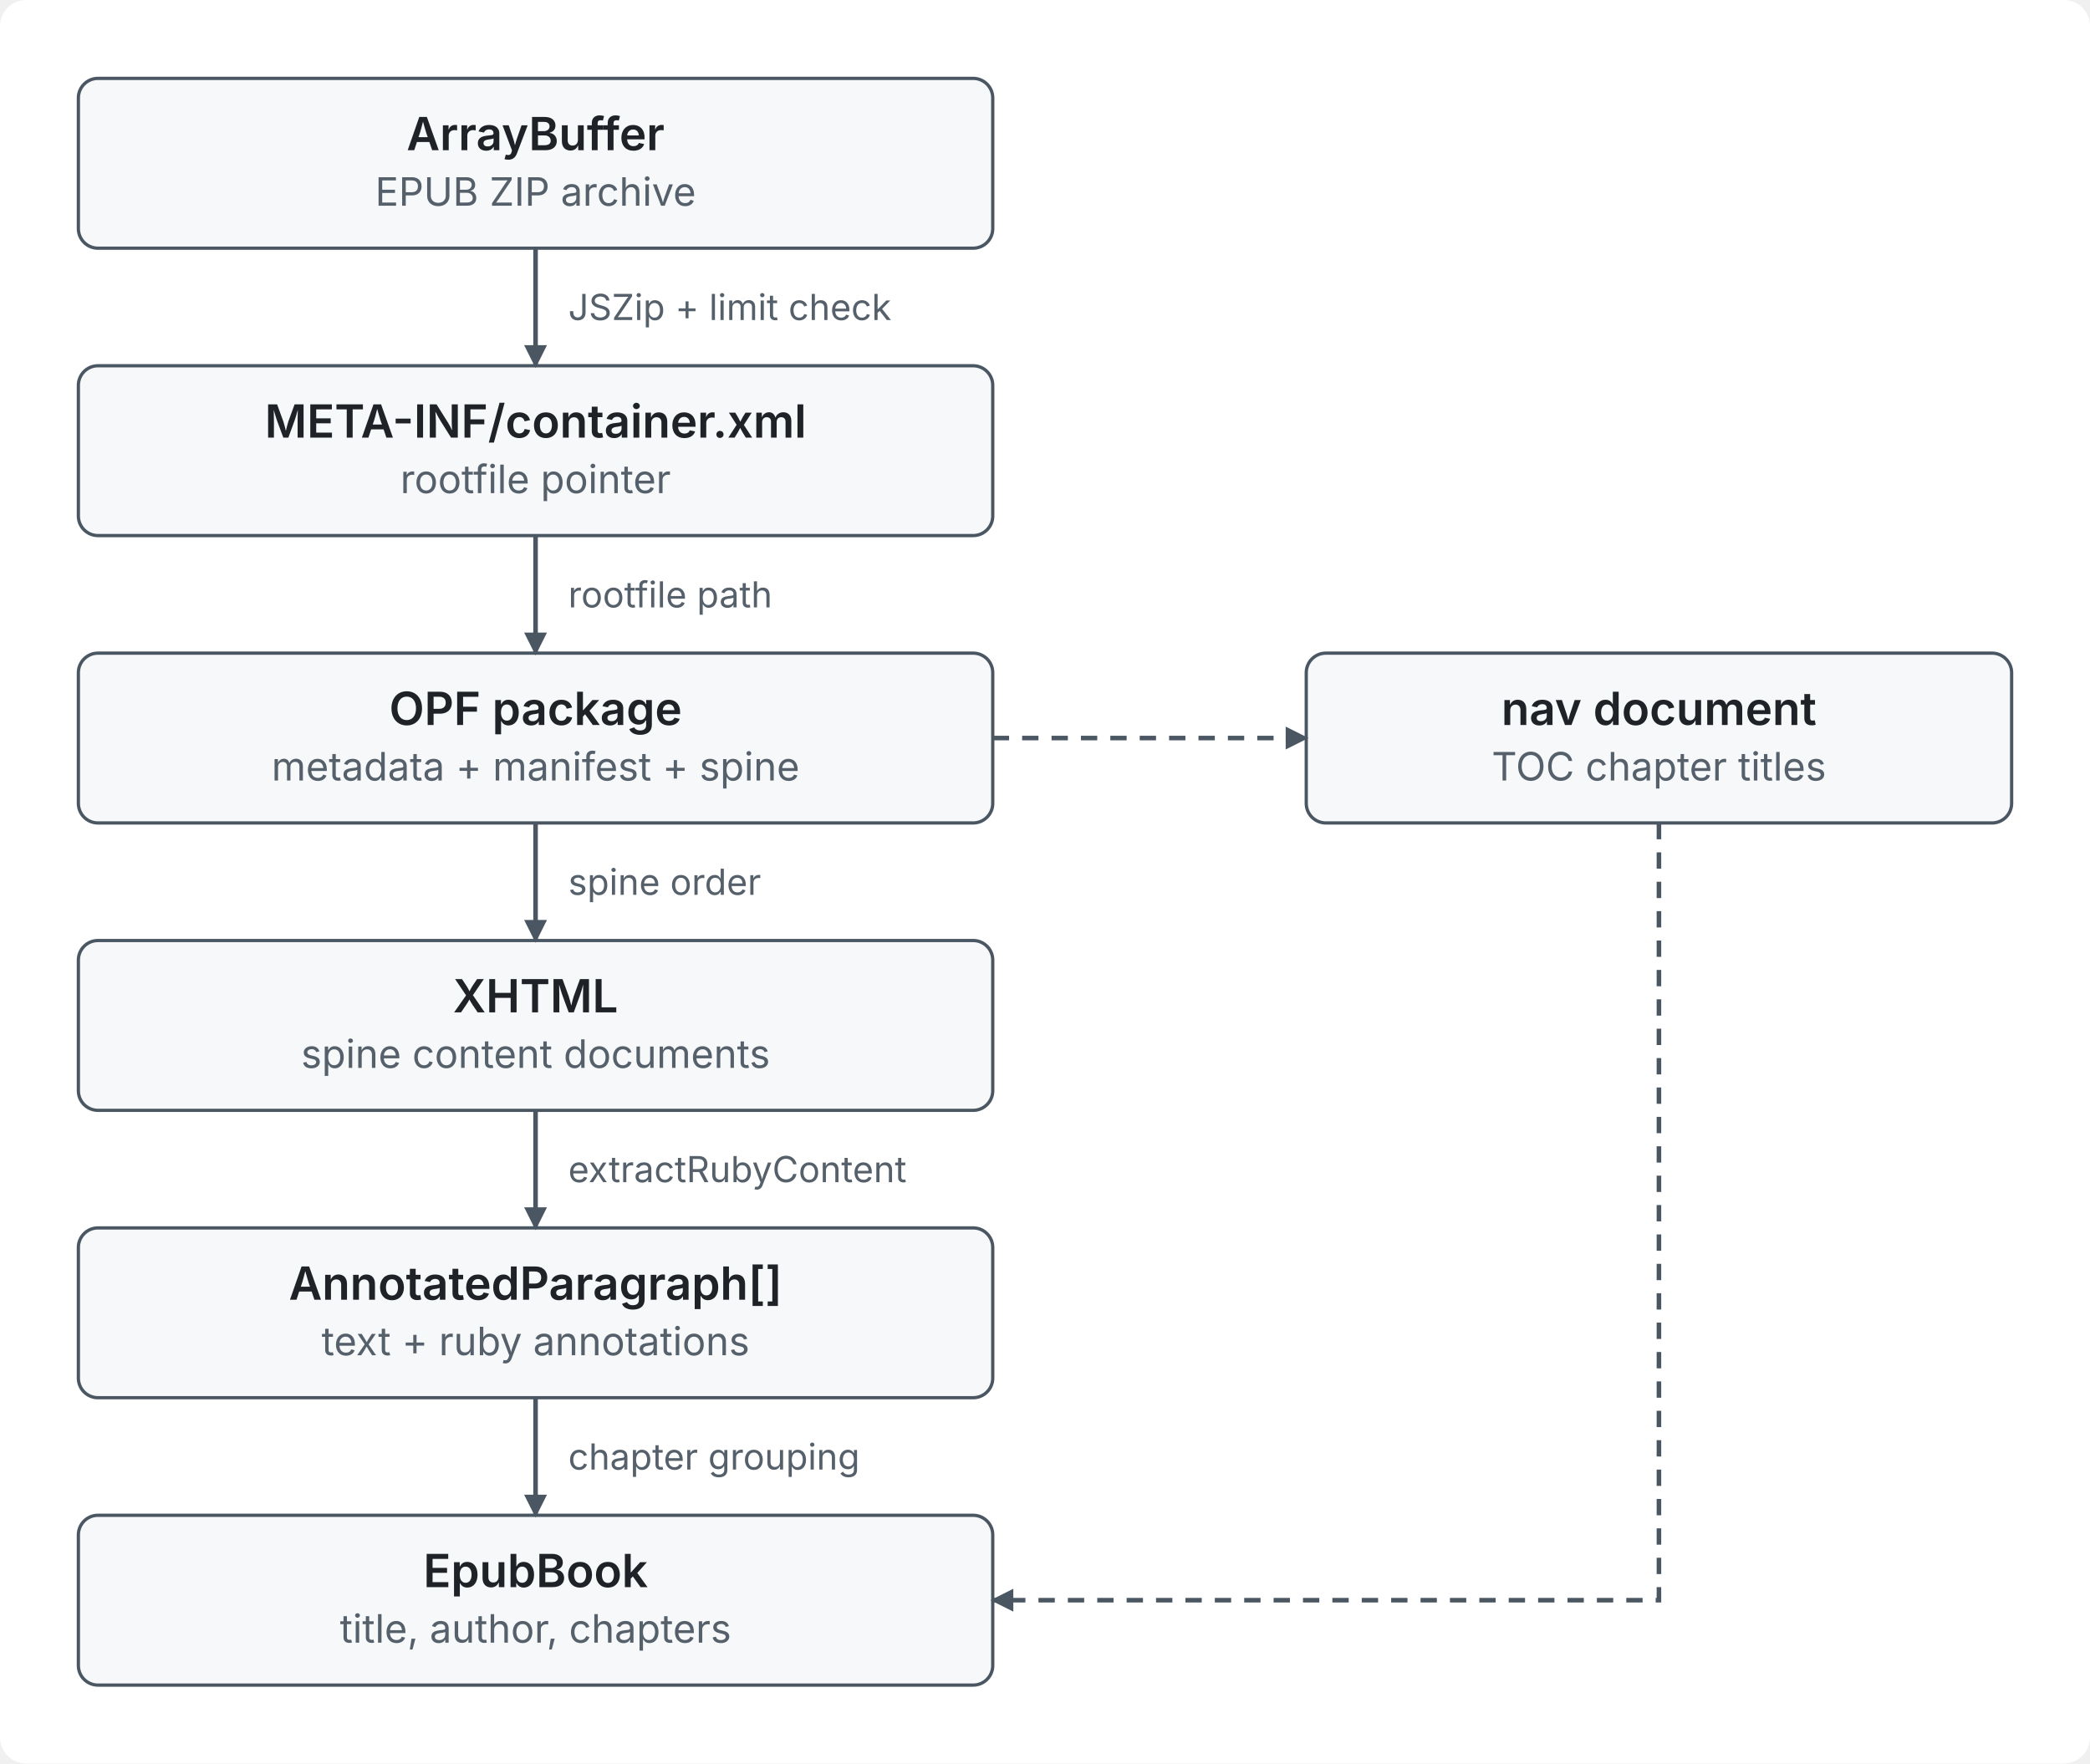
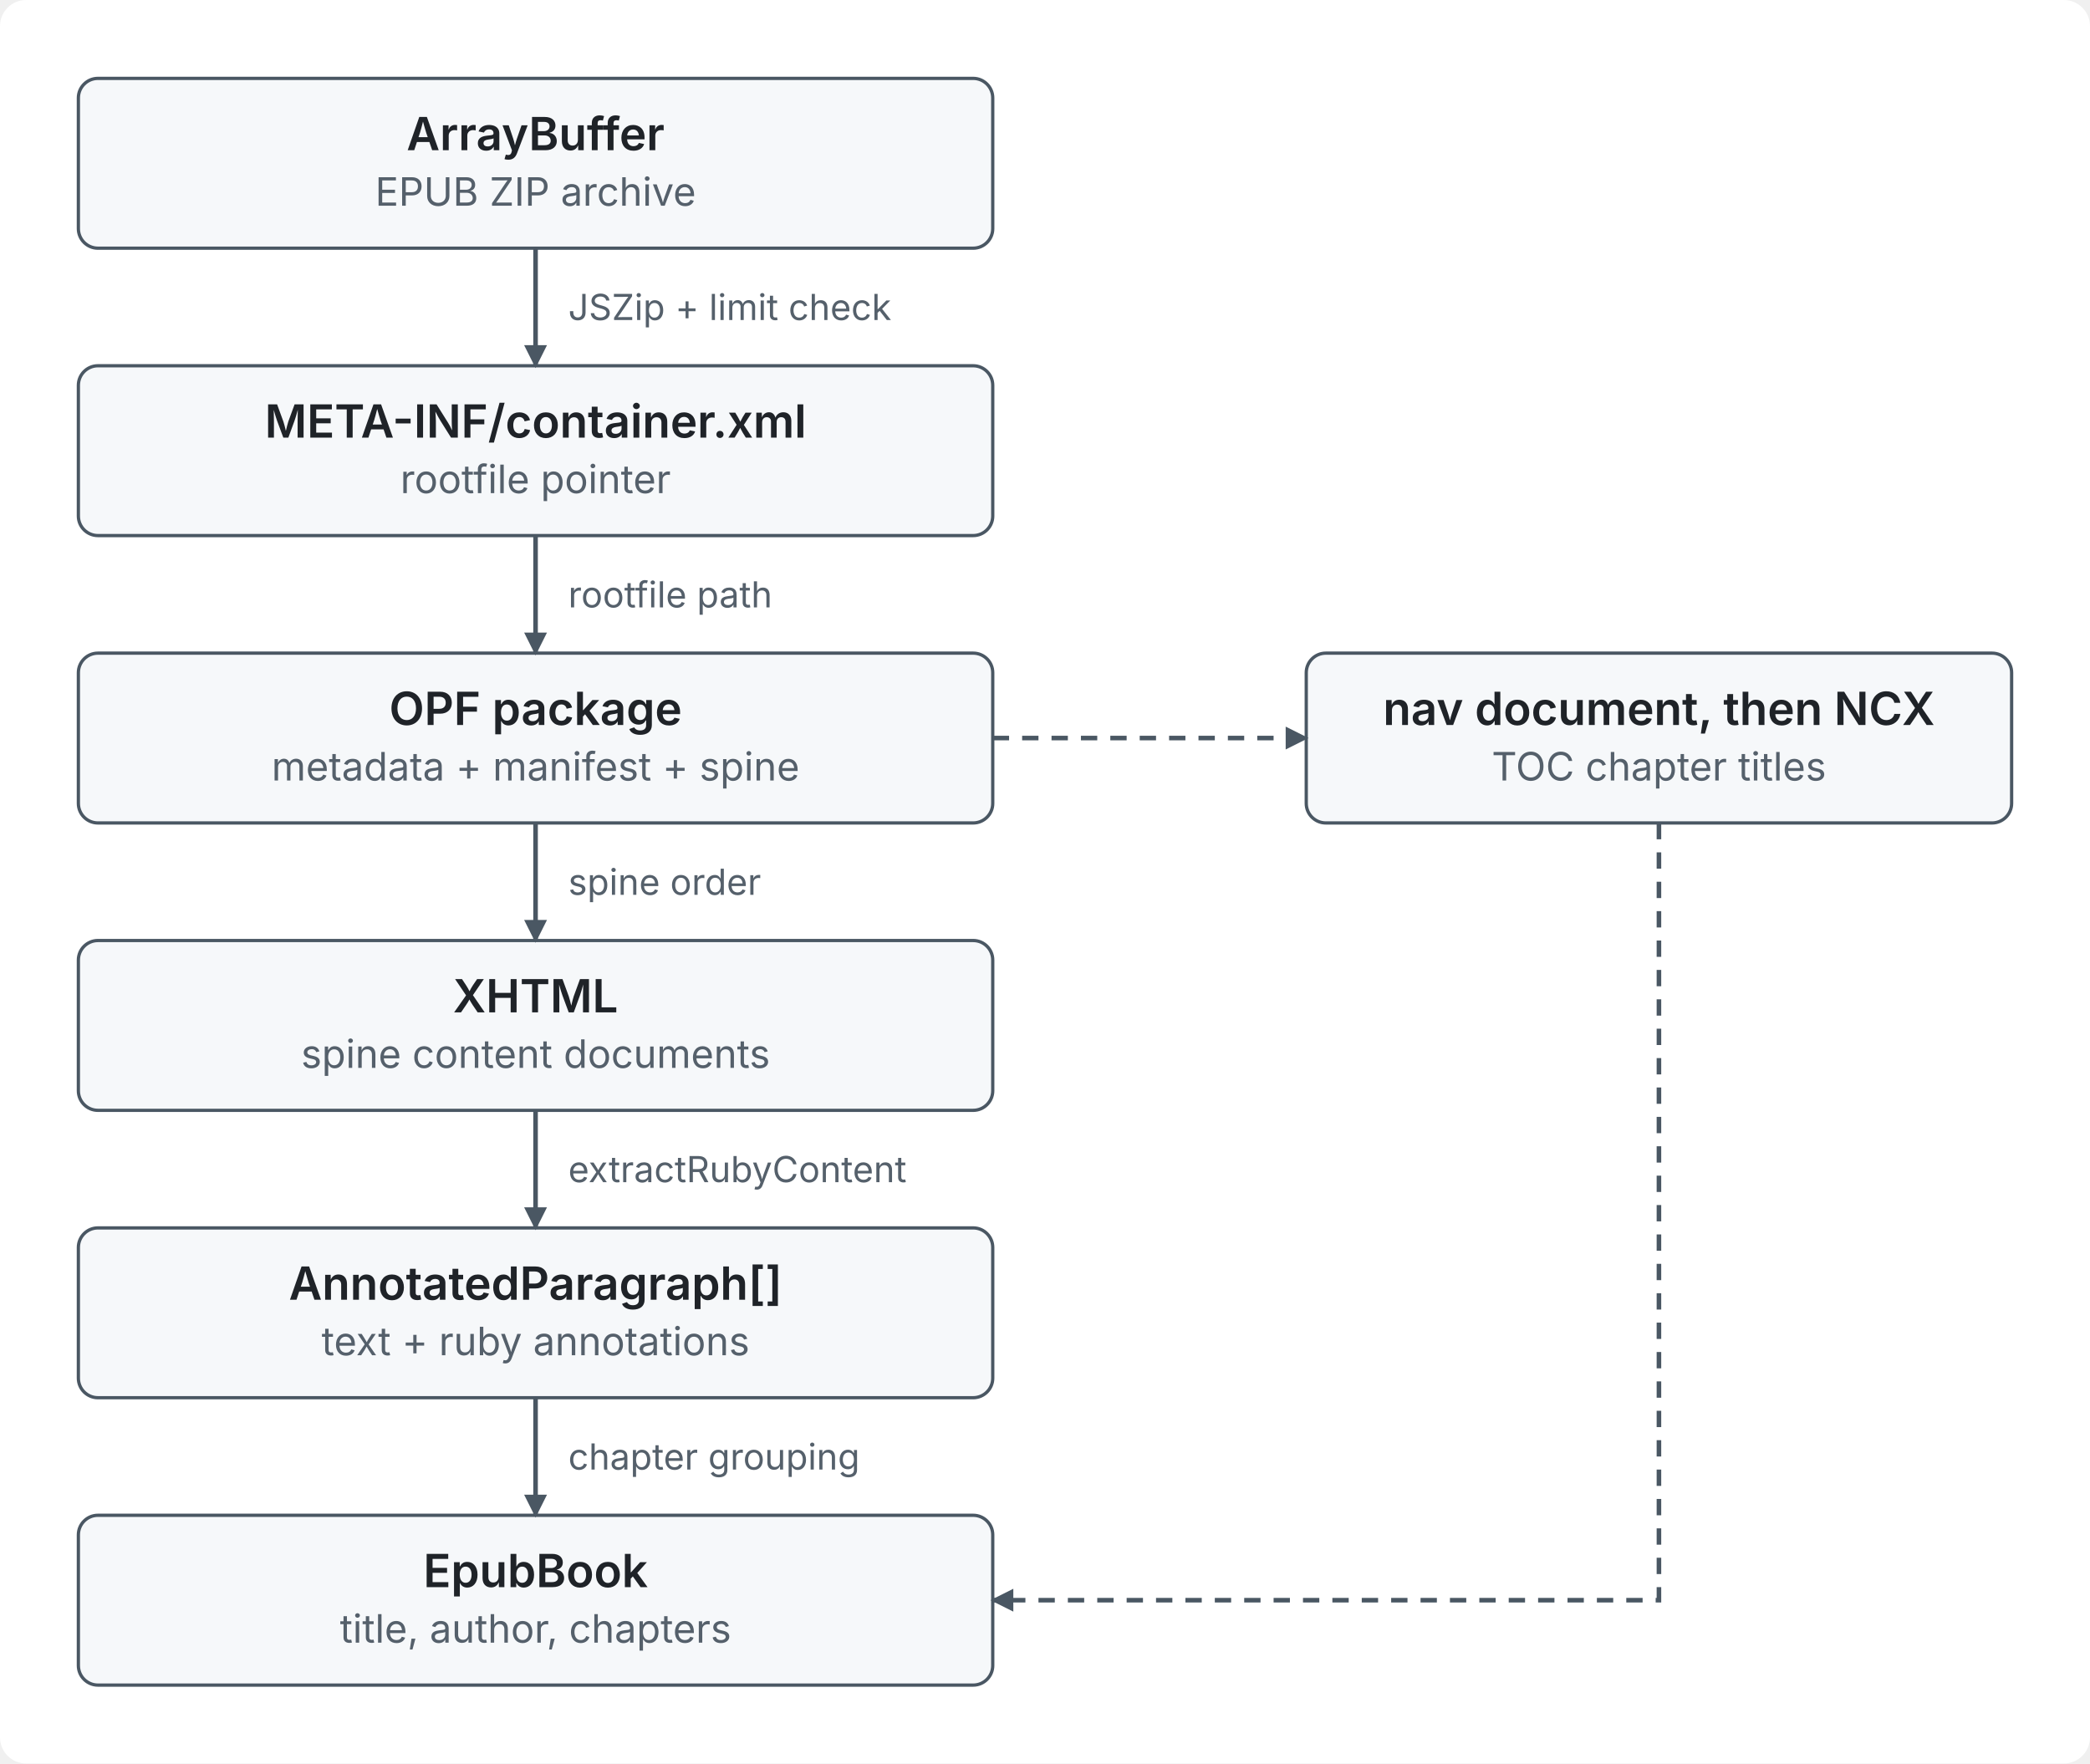
<svg xmlns="http://www.w3.org/2000/svg" viewBox="0 0 640 540" width="640" role="img">
  <style>
    text { font-family: system-ui, -apple-system, "Segoe UI", "Hiragino Sans", "Noto Sans JP", sans-serif; }
    .panel { fill: #ffffff; }
    .box { fill: #f6f8fa; stroke: #4a5763; stroke-width: 1; }
    .box-app { fill: #eaeef2; stroke: #4a5763; stroke-width: 1; }
    .name { fill: #1f2328; font-size: 14px; font-weight: 600; }
    .note { fill: #55606b; font-size: 12px; }
    .edge { stroke: #4a5763; stroke-width: 1.4; fill: none; }
    .head { fill: #4a5763; }
    .elabel { fill: #55606b; font-size: 11px; }
    @media (prefers-color-scheme: dark) {
      .panel { fill: #0d1117; }
      .box { fill: #161b22; stroke: #8b949e; }
      .box-app { fill: #1c2128; stroke: #8b949e; }
      .name { fill: #e6edf3; }
      .note { fill: #9198a1; }
      .edge { stroke: #8b949e; }
      .head { fill: #8b949e; }
      .elabel { fill: #9198a1; }
    }
  </style>
  <defs>
    <marker id="arrow" viewBox="0 0 10 10" refX="9" refY="5" markerUnits="userSpaceOnUse" markerWidth="7" markerHeight="7" orient="auto-start-reverse">
      <path class="head" d="M0 0 L10 5 L0 10 Z" />
    </marker>
  </defs>
  <rect class="panel" x="0" y="0" width="640" height="540" rx="8" />
  <rect class="box" x="24" y="24" width="280" height="52" rx="6" />
  <text class="name" x="164" y="46" text-anchor="middle">ArrayBuffer</text>
  <text class="note" x="164" y="63" text-anchor="middle">EPUB ZIP archive</text>
  <rect class="box" x="24" y="112" width="280" height="52" rx="6" />
  <text class="name" x="164" y="134" text-anchor="middle">META-INF/container.xml</text>
  <text class="note" x="164" y="151" text-anchor="middle">rootfile pointer</text>
  <rect class="box" x="24" y="200" width="280" height="52" rx="6" />
  <text class="name" x="164" y="222" text-anchor="middle">OPF package</text>
  <text class="note" x="164" y="239" text-anchor="middle">metadata + manifest + spine</text>
  <rect class="box" x="24" y="288" width="280" height="52" rx="6" />
  <text class="name" x="164" y="310" text-anchor="middle">XHTML</text>
  <text class="note" x="164" y="327" text-anchor="middle">spine content documents</text>
  <rect class="box" x="24" y="376" width="280" height="52" rx="6" />
  <text class="name" x="164" y="398" text-anchor="middle">AnnotatedParagraph[]</text>
  <text class="note" x="164" y="415" text-anchor="middle">text + ruby annotations</text>
  <rect class="box" x="24" y="464" width="280" height="52" rx="6" />
  <text class="name" x="164" y="486" text-anchor="middle">EpubBook</text>
  <text class="note" x="164" y="503" text-anchor="middle">title, author, chapters</text>
  <rect class="box" x="400" y="200" width="216" height="52" rx="6" />
-   <text class="name" x="508" y="222" text-anchor="middle">nav document</text>
+   <text class="name" x="508" y="222" text-anchor="middle">nav document, then NCX</text>
  <text class="note" x="508" y="239" text-anchor="middle">TOC chapter titles</text>
  <line class="edge" x1="164" y1="76" x2="164" y2="112" marker-end="url(#arrow)" />
  <text class="elabel" x="174" y="98">JSZip + limit check</text>
  <line class="edge" x1="164" y1="164" x2="164" y2="200" marker-end="url(#arrow)" />
  <text class="elabel" x="174" y="186">rootfile path</text>
  <line class="edge" x1="164" y1="252" x2="164" y2="288" marker-end="url(#arrow)" />
  <text class="elabel" x="174" y="274">spine order</text>
  <line class="edge" x1="164" y1="340" x2="164" y2="376" marker-end="url(#arrow)" />
  <text class="elabel" x="174" y="362">extractRubyContent</text>
  <line class="edge" x1="164" y1="428" x2="164" y2="464" marker-end="url(#arrow)" />
  <text class="elabel" x="174" y="450">chapter grouping</text>
  <line class="edge" x1="304" y1="226" x2="400" y2="226" stroke-dasharray="5 4" marker-end="url(#arrow)" />
  <path class="edge" d="M508 252 L508 490 L304 490" stroke-dasharray="5 4" marker-end="url(#arrow)" />
</svg>
